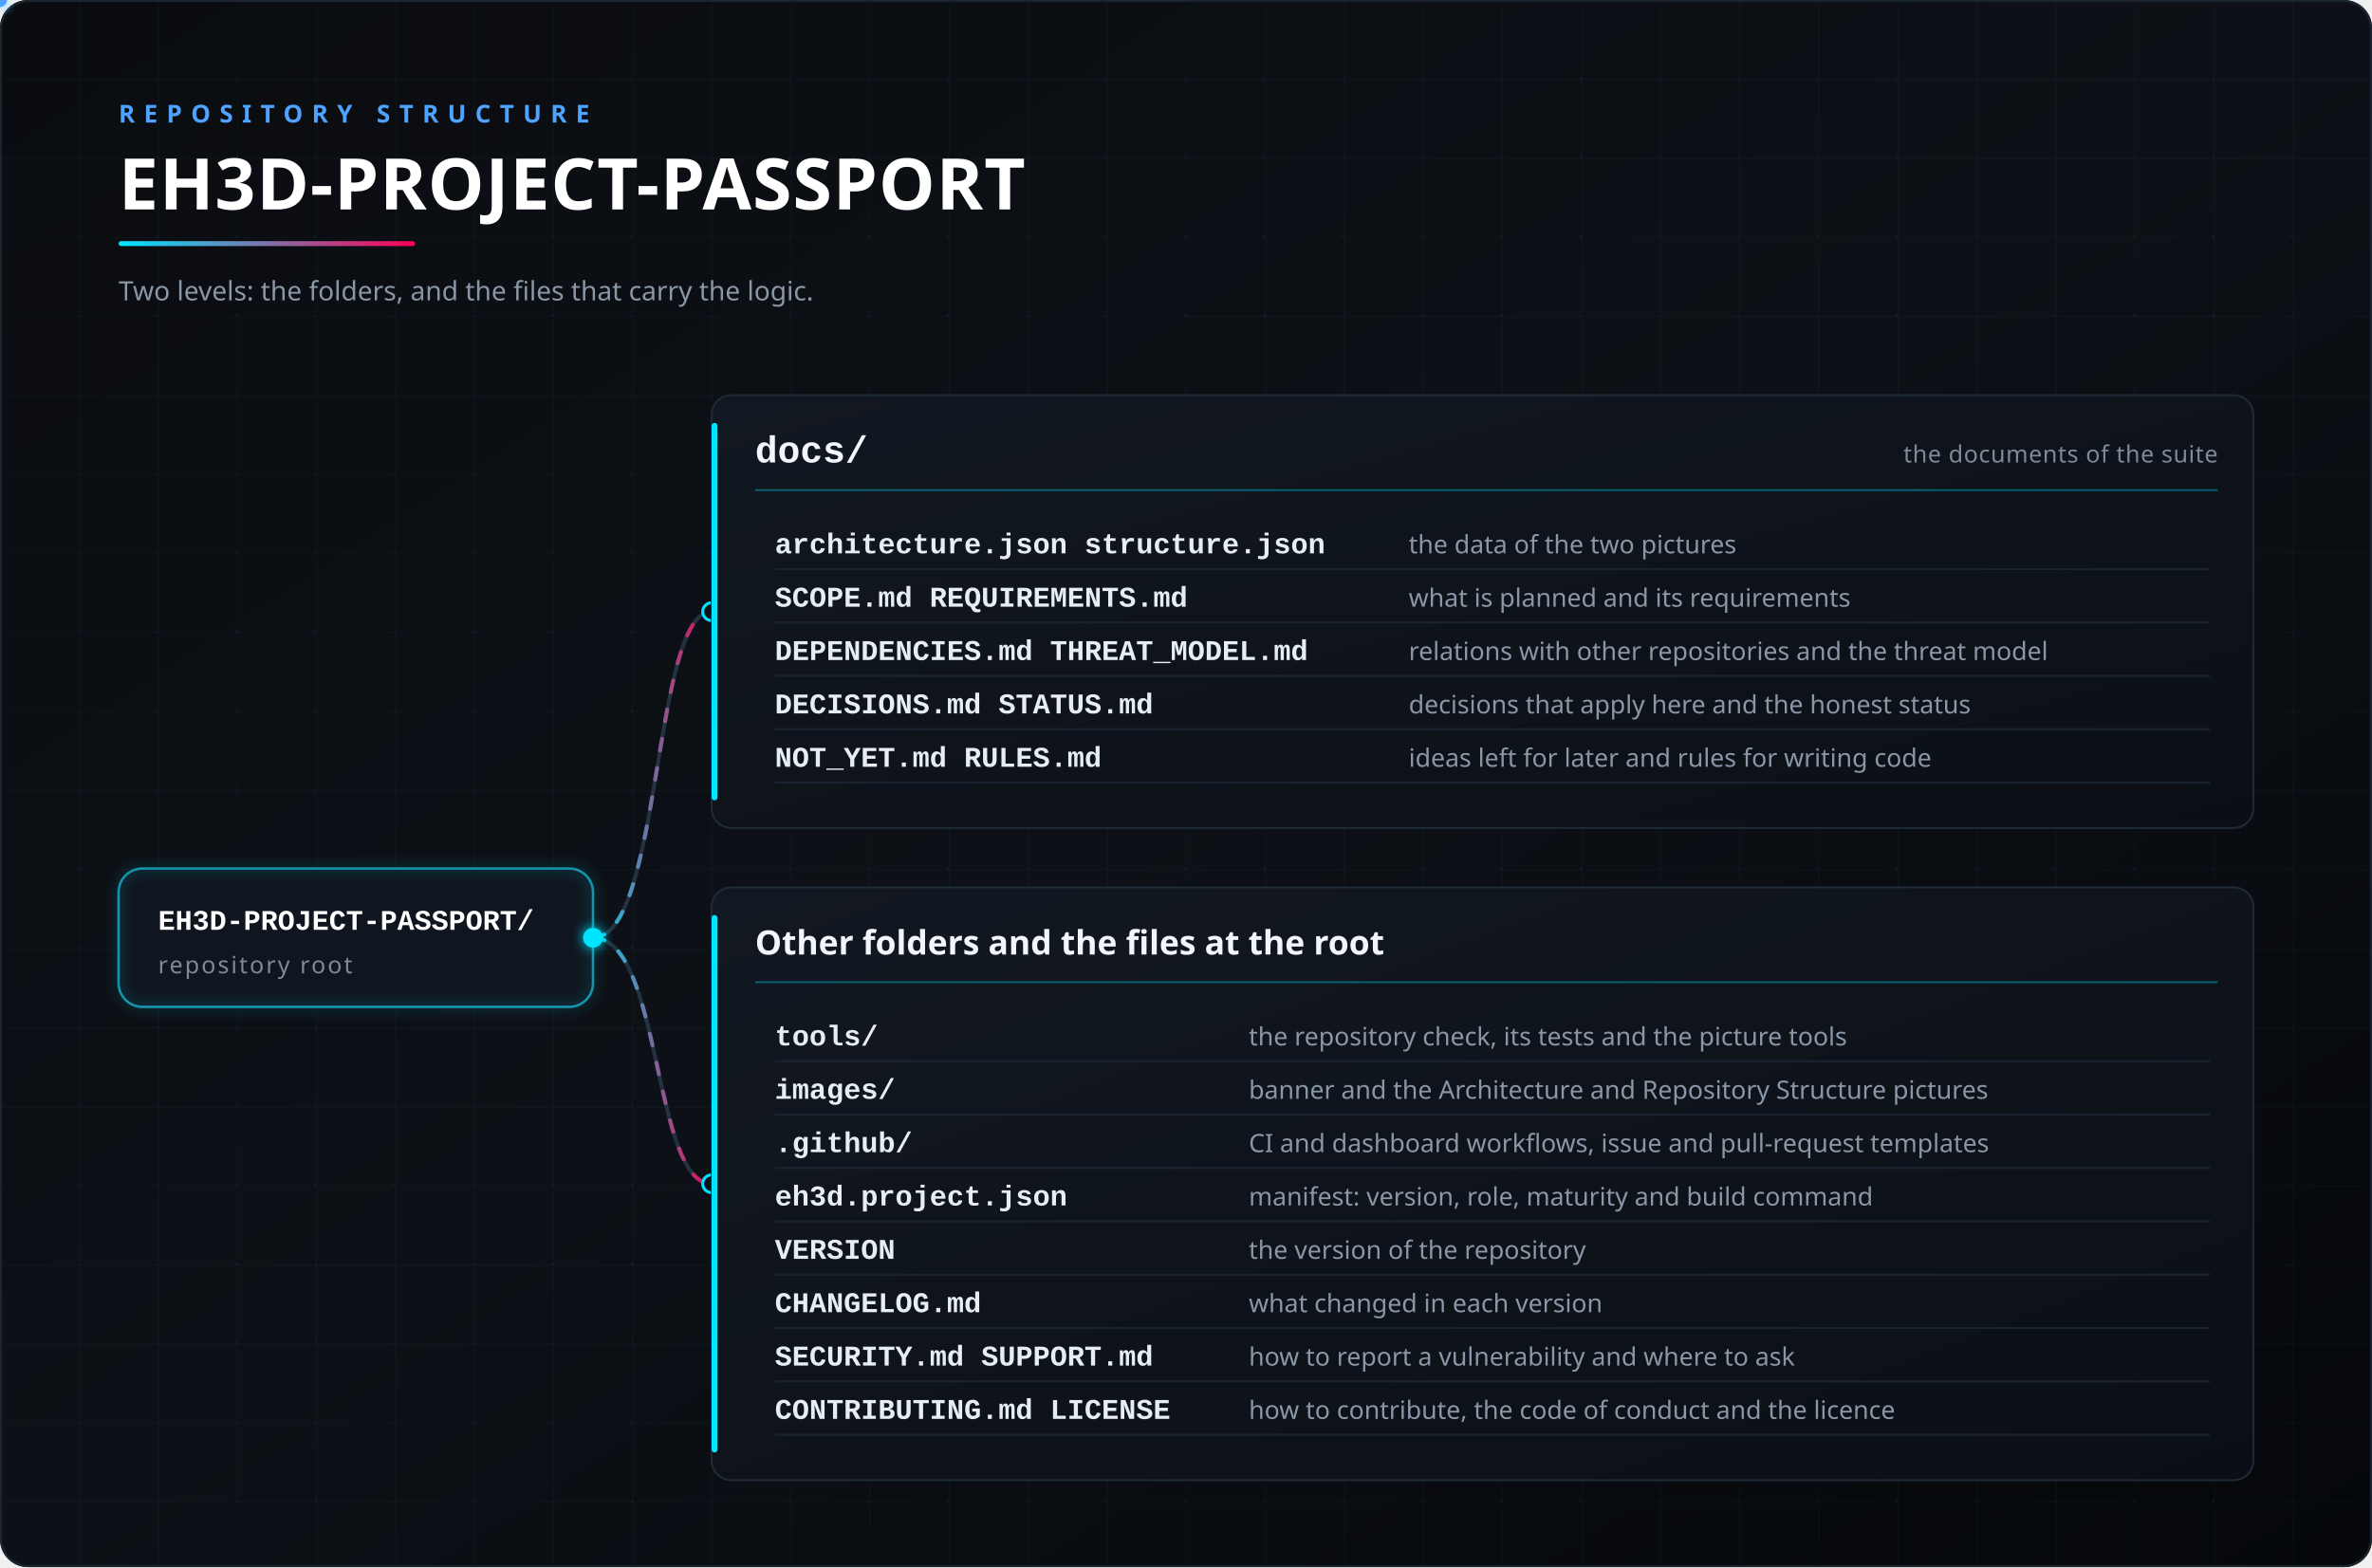
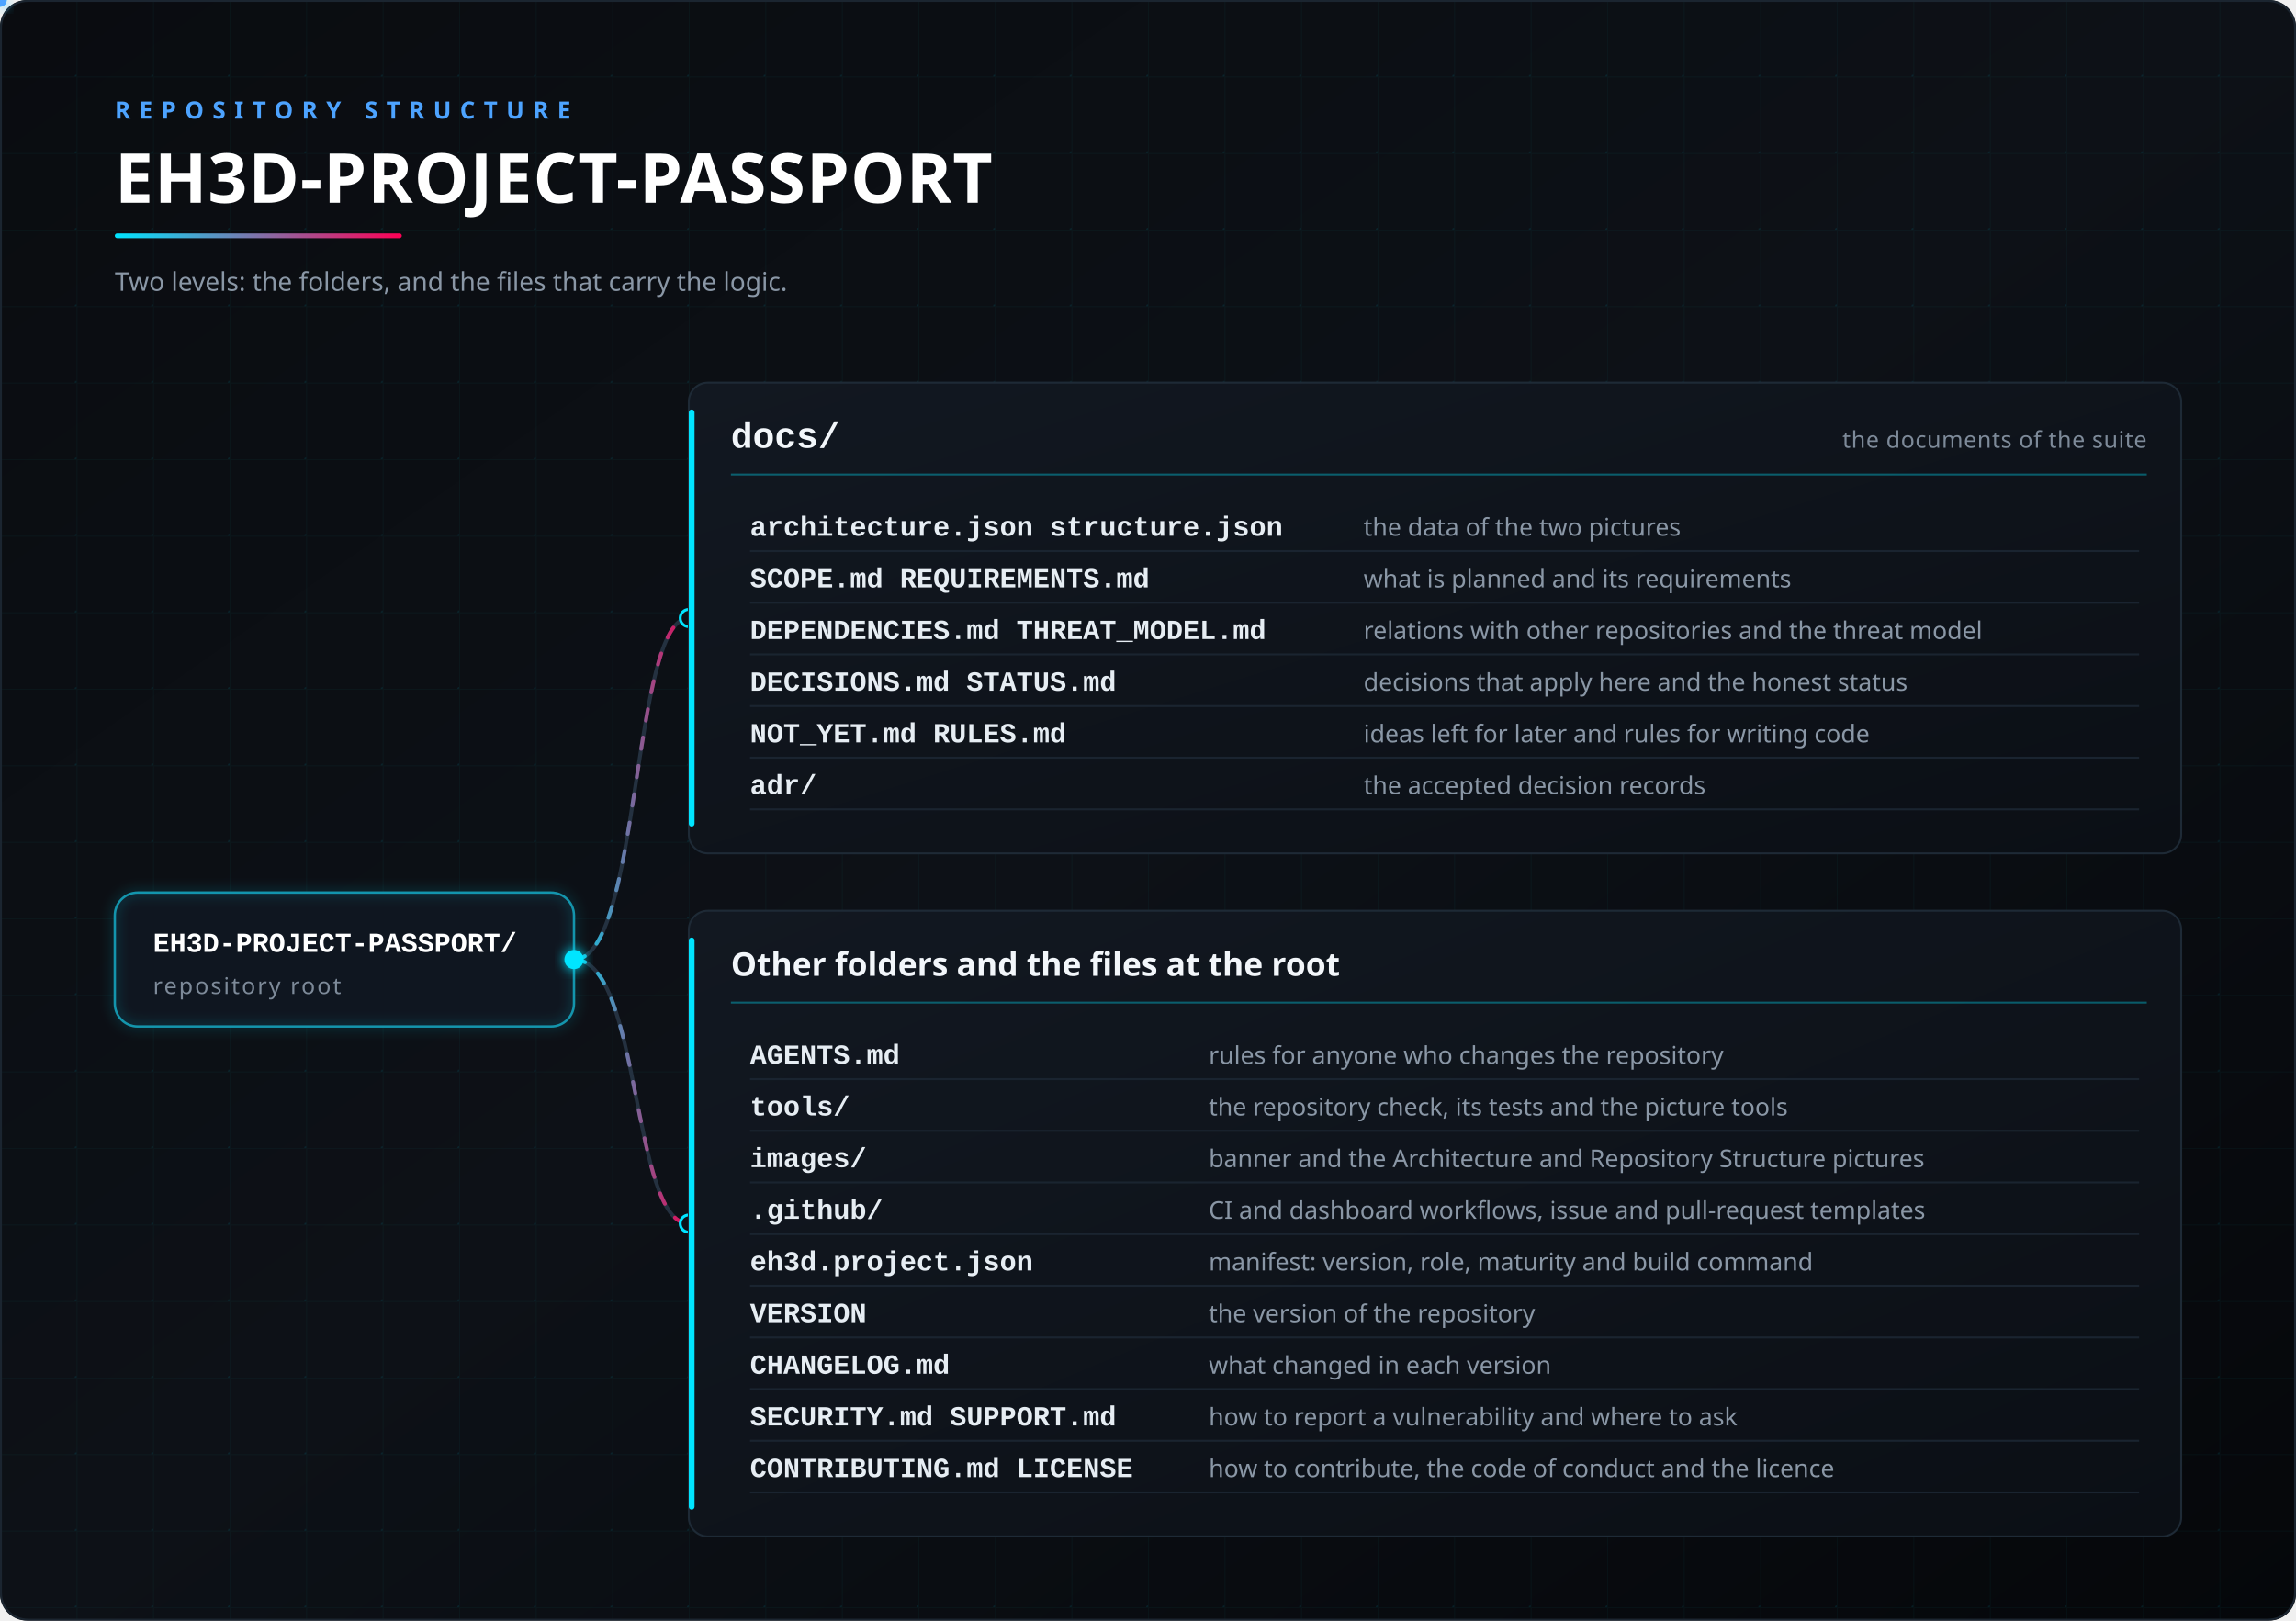
- <svg xmlns="http://www.w3.org/2000/svg" viewBox="0 0 1200 793" width="100%" role="img" aria-labelledby="t d">
+ <svg xmlns="http://www.w3.org/2000/svg" viewBox="0 0 1200 847" width="100%" role="img" aria-labelledby="t d">
  <defs>
    <linearGradient id="bg" x1="0" y1="0" x2="1" y2="1">
      <stop offset="0" stop-color="#0A0C10" />
      <stop offset="0.5" stop-color="#0D1117" />
      <stop offset="1" stop-color="#05070A" />
    </linearGradient>
    <linearGradient id="card" x1="0" y1="0" x2="1" y2="1">
      <stop offset="0" stop-color="#121821" />
      <stop offset="1" stop-color="#0B0F15" />
    </linearGradient>
    <linearGradient id="line" x1="0" y1="0" x2="1" y2="0">
      <stop offset="0" stop-color="#00E5FF" />
      <stop offset="1" stop-color="#FF0055" />
    </linearGradient>
    <filter id="glow" x="-50%" y="-50%" width="200%" height="200%">
      <feGaussianBlur stdDeviation="3" result="b" />
      <feMerge>
        <feMergeNode in="b" />
        <feMergeNode in="SourceGraphic" />
      </feMerge>
    </filter>
    <pattern id="grid" width="40" height="40" patternUnits="userSpaceOnUse">
      <path d="M40 0H0V40" fill="none" stroke="#00E5FF" stroke-opacity="0.035" />
      <circle cx="40" cy="40" r="1" fill="#00E5FF" fill-opacity="0.09" />
    </pattern>
  </defs>
-   <rect width="1200" height="793" rx="14" fill="url(#bg)" />
-   <rect width="1200" height="793" rx="14" fill="url(#grid)" />
-   <rect x="0.5" y="0.5" width="1199" height="792" rx="14" fill="none" stroke="#1B2530" />
+   <rect width="1200" height="847" rx="14" fill="url(#bg)" />
+   <rect width="1200" height="847" rx="14" fill="url(#grid)" />
+   <rect x="0.5" y="0.5" width="1199" height="846" rx="14" fill="none" stroke="#1B2530" />
  <text x="60" y="62" font-family="'Segoe UI','Noto Sans','Noto Sans CJK SC','Microsoft YaHei','Yu Gothic','Helvetica Neue',Helvetica,Arial,sans-serif" font-size="12.5" font-weight="600" fill="#4DA3FF" text-anchor="start" letter-spacing="4.5">REPOSITORY STRUCTURE</text>
  <text x="60" y="106" font-family="'Segoe UI','Noto Sans','Noto Sans CJK SC','Microsoft YaHei','Yu Gothic','Helvetica Neue',Helvetica,Arial,sans-serif" font-size="36" font-weight="700" fill="#FFFFFF" text-anchor="start" letter-spacing="0.5">EH3D-PROJECT-PASSPORT</text>
  <rect x="60" y="122" width="150" height="2.5" rx="1.25" fill="url(#line)">
    <animate attributeName="width" values="40;150;150" keyTimes="0;0.4;1" dur="3s" repeatCount="indefinite" />
  </rect>
  <text x="60" y="152" font-family="'Segoe UI','Noto Sans','Noto Sans CJK SC','Microsoft YaHei','Yu Gothic','Helvetica Neue',Helvetica,Arial,sans-serif" font-size="13.5" font-weight="400" fill="#8A97A6" text-anchor="start">Two levels: the folders, and the files that carry the logic.</text>
-   <path id="c0" d="M300,474.5 C335,474.5 330,309.5 360,309.5" fill="none" stroke="#243140" stroke-width="2" />
-   <path d="M300,474.5 C335,474.5 330,309.5 360,309.5" fill="none" stroke="url(#line)" stroke-width="2" stroke-linecap="round" stroke-dasharray="6 9" opacity="0.9">
+   <path id="c0" d="M300,501.5 C335,501.5 330,323 360,323" fill="none" stroke="#243140" stroke-width="2" />
+   <path d="M300,501.5 C335,501.5 330,323 360,323" fill="none" stroke="url(#line)" stroke-width="2" stroke-linecap="round" stroke-dasharray="6 9" opacity="0.9">
    <animate attributeName="stroke-dashoffset" from="0" to="-30" dur="1.6s" repeatCount="indefinite" />
  </path>
-   <circle cx="360" cy="309.5" r="4.5" fill="#0D1117" stroke="#00E5FF" stroke-width="1.5" />
-   <path id="c1" d="M300,474.5 C335,474.5 330,599 360,599" fill="none" stroke="#243140" stroke-width="2" />
-   <path d="M300,474.5 C335,474.5 330,599 360,599" fill="none" stroke="url(#line)" stroke-width="2" stroke-linecap="round" stroke-dasharray="6 9" opacity="0.9">
+   <circle cx="360" cy="323" r="4.5" fill="#0D1117" stroke="#00E5FF" stroke-width="1.5" />
+   <path id="c1" d="M300,501.5 C335,501.5 330,639.5 360,639.5" fill="none" stroke="#243140" stroke-width="2" />
+   <path d="M300,501.5 C335,501.5 330,639.5 360,639.5" fill="none" stroke="url(#line)" stroke-width="2" stroke-linecap="round" stroke-dasharray="6 9" opacity="0.9">
    <animate attributeName="stroke-dashoffset" from="0" to="-30" dur="1.6s" repeatCount="indefinite" />
  </path>
-   <circle cx="360" cy="599" r="4.5" fill="#0D1117" stroke="#00E5FF" stroke-width="1.5" />
+   <circle cx="360" cy="639.5" r="4.5" fill="#0D1117" stroke="#00E5FF" stroke-width="1.5" />
  <circle r="3.5" fill="#00E5FF" filter="url(#glow)">
    <animateMotion dur="3.4s" repeatCount="indefinite">
      <mpath href="#c0" />
    </animateMotion>
  </circle>
  <circle r="3.5" fill="#4DA3FF" filter="url(#glow)">
    <animateMotion dur="4.2s" repeatCount="indefinite">
      <mpath href="#c1" />
    </animateMotion>
  </circle>
-   <rect x="60" y="439.5" width="240" height="70" rx="12" fill="#0F1620" stroke="#2A3A4C" stroke-width="1.2" />
-   <rect x="60" y="439.5" width="240" height="70" rx="12" fill="none" stroke="#00E5FF" stroke-opacity="0.5" stroke-width="1.2" filter="url(#glow)">
+   <rect x="60" y="466.5" width="240" height="70" rx="12" fill="#0F1620" stroke="#2A3A4C" stroke-width="1.2" />
+   <rect x="60" y="466.5" width="240" height="70" rx="12" fill="none" stroke="#00E5FF" stroke-opacity="0.5" stroke-width="1.2" filter="url(#glow)">
    <animate attributeName="stroke-opacity" values="0.15;0.6;0.15" dur="3.6s" repeatCount="indefinite" />
  </rect>
-   <text x="80" y="470.5" font-family="'JetBrains Mono','Cascadia Code','SFMono-Regular',Consolas,'Liberation Mono',monospace" font-size="14.4" font-weight="700" fill="#FFFFFF" text-anchor="start">EH3D-PROJECT-PASSPORT/</text>
-   <text x="80" y="492.5" font-family="'Segoe UI','Noto Sans','Noto Sans CJK SC','Microsoft YaHei','Yu Gothic','Helvetica Neue',Helvetica,Arial,sans-serif" font-size="12" font-weight="400" fill="#7D8A99" text-anchor="start" letter-spacing="1">repository root</text>
-   <circle cx="300" cy="474.5" r="5" fill="#00E5FF" filter="url(#glow)" />
-   <rect x="360" y="200" width="780" height="219" rx="10" fill="url(#card)" stroke="#1E2A36" stroke-width="1" />
-   <rect x="360" y="214" width="3" height="191" rx="1.5" fill="#00E5FF">
+   <text x="80" y="497.5" font-family="'JetBrains Mono','Cascadia Code','SFMono-Regular',Consolas,'Liberation Mono',monospace" font-size="14.4" font-weight="700" fill="#FFFFFF" text-anchor="start">EH3D-PROJECT-PASSPORT/</text>
+   <text x="80" y="519.5" font-family="'Segoe UI','Noto Sans','Noto Sans CJK SC','Microsoft YaHei','Yu Gothic','Helvetica Neue',Helvetica,Arial,sans-serif" font-size="12" font-weight="400" fill="#7D8A99" text-anchor="start" letter-spacing="1">repository root</text>
+   <circle cx="300" cy="501.5" r="5" fill="#00E5FF" filter="url(#glow)" />
+   <rect x="360" y="200" width="780" height="246" rx="10" fill="url(#card)" stroke="#1E2A36" stroke-width="1" />
+   <rect x="360" y="214" width="3" height="218" rx="1.5" fill="#00E5FF">
    <animate attributeName="opacity" values="0.55;1;0.55" dur="4s" begin="0s" repeatCount="indefinite" />
  </rect>
  <text x="382" y="234" font-family="'JetBrains Mono','Cascadia Code','SFMono-Regular',Consolas,'Liberation Mono',monospace" font-size="19" font-weight="700" fill="#F2F6FA" text-anchor="start">docs/</text>
  <text x="1122" y="234" font-family="'Segoe UI','Noto Sans','Noto Sans CJK SC','Microsoft YaHei','Yu Gothic','Helvetica Neue',Helvetica,Arial,sans-serif" font-size="12" font-weight="400" fill="#7D8A99" text-anchor="end" letter-spacing="0.3">the documents of the suite</text>
  <line x1="382" y1="248" x2="1122" y2="248" stroke="#00E5FF" stroke-opacity="0.35" stroke-width="1" />
  <text x="392" y="280" font-family="'JetBrains Mono','Cascadia Code','SFMono-Regular',Consolas,'Liberation Mono',monospace" font-size="14.5" font-weight="600" fill="#E6EDF3" text-anchor="start">architecture.json  structure.json</text>
  <text x="712.67" y="280" font-family="'Segoe UI','Noto Sans','Noto Sans CJK SC','Microsoft YaHei','Yu Gothic','Helvetica Neue',Helvetica,Arial,sans-serif" font-size="12.8" font-weight="400" fill="#8A97A6" text-anchor="start">the data of the two pictures</text>
  <line x1="392" y1="288" x2="1118" y2="288" stroke="#1A2430" stroke-width="1" />
  <text x="392" y="307" font-family="'JetBrains Mono','Cascadia Code','SFMono-Regular',Consolas,'Liberation Mono',monospace" font-size="14.5" font-weight="600" fill="#E6EDF3" text-anchor="start">SCOPE.md  REQUIREMENTS.md</text>
  <text x="712.67" y="307" font-family="'Segoe UI','Noto Sans','Noto Sans CJK SC','Microsoft YaHei','Yu Gothic','Helvetica Neue',Helvetica,Arial,sans-serif" font-size="12.8" font-weight="400" fill="#8A97A6" text-anchor="start">what is planned and its requirements</text>
  <line x1="392" y1="315" x2="1118" y2="315" stroke="#1A2430" stroke-width="1" />
  <text x="392" y="334" font-family="'JetBrains Mono','Cascadia Code','SFMono-Regular',Consolas,'Liberation Mono',monospace" font-size="14.5" font-weight="600" fill="#E6EDF3" text-anchor="start">DEPENDENCIES.md  THREAT_MODEL.md</text>
  <text x="712.67" y="334" font-family="'Segoe UI','Noto Sans','Noto Sans CJK SC','Microsoft YaHei','Yu Gothic','Helvetica Neue',Helvetica,Arial,sans-serif" font-size="12.8" font-weight="400" fill="#8A97A6" text-anchor="start">relations with other repositories and the threat model</text>
  <line x1="392" y1="342" x2="1118" y2="342" stroke="#1A2430" stroke-width="1" />
  <text x="392" y="361" font-family="'JetBrains Mono','Cascadia Code','SFMono-Regular',Consolas,'Liberation Mono',monospace" font-size="14.5" font-weight="600" fill="#E6EDF3" text-anchor="start">DECISIONS.md  STATUS.md</text>
  <text x="712.67" y="361" font-family="'Segoe UI','Noto Sans','Noto Sans CJK SC','Microsoft YaHei','Yu Gothic','Helvetica Neue',Helvetica,Arial,sans-serif" font-size="12.8" font-weight="400" fill="#8A97A6" text-anchor="start">decisions that apply here and the honest status</text>
  <line x1="392" y1="369" x2="1118" y2="369" stroke="#1A2430" stroke-width="1" />
  <text x="392" y="388" font-family="'JetBrains Mono','Cascadia Code','SFMono-Regular',Consolas,'Liberation Mono',monospace" font-size="14.5" font-weight="600" fill="#E6EDF3" text-anchor="start">NOT_YET.md  RULES.md</text>
  <text x="712.67" y="388" font-family="'Segoe UI','Noto Sans','Noto Sans CJK SC','Microsoft YaHei','Yu Gothic','Helvetica Neue',Helvetica,Arial,sans-serif" font-size="12.8" font-weight="400" fill="#8A97A6" text-anchor="start">ideas left for later and rules for writing code</text>
  <line x1="392" y1="396" x2="1118" y2="396" stroke="#1A2430" stroke-width="1" />
-   <rect x="360" y="449" width="780" height="300" rx="10" fill="url(#card)" stroke="#1E2A36" stroke-width="1" />
-   <rect x="360" y="463" width="3" height="272" rx="1.5" fill="#00E5FF">
+   <text x="392" y="415" font-family="'JetBrains Mono','Cascadia Code','SFMono-Regular',Consolas,'Liberation Mono',monospace" font-size="14.5" font-weight="600" fill="#E6EDF3" text-anchor="start">adr/</text>
+   <text x="712.67" y="415" font-family="'Segoe UI','Noto Sans','Noto Sans CJK SC','Microsoft YaHei','Yu Gothic','Helvetica Neue',Helvetica,Arial,sans-serif" font-size="12.8" font-weight="400" fill="#8A97A6" text-anchor="start">the accepted decision records</text>
+   <line x1="392" y1="423" x2="1118" y2="423" stroke="#1A2430" stroke-width="1" />
+   <rect x="360" y="476" width="780" height="327" rx="10" fill="url(#card)" stroke="#1E2A36" stroke-width="1" />
+   <rect x="360" y="490" width="3" height="299" rx="1.5" fill="#00E5FF">
    <animate attributeName="opacity" values="0.55;1;0.55" dur="4s" begin="0.6s" repeatCount="indefinite" />
  </rect>
-   <text x="382" y="483" font-family="'Segoe UI','Noto Sans','Noto Sans CJK SC','Microsoft YaHei','Yu Gothic','Helvetica Neue',Helvetica,Arial,sans-serif" font-size="17" font-weight="700" fill="#F2F6FA" text-anchor="start">Other folders and the files at the root</text>
-   <line x1="382" y1="497" x2="1122" y2="497" stroke="#00E5FF" stroke-opacity="0.35" stroke-width="1" />
-   <text x="392" y="529" font-family="'JetBrains Mono','Cascadia Code','SFMono-Regular',Consolas,'Liberation Mono',monospace" font-size="14.5" font-weight="600" fill="#E6EDF3" text-anchor="start">tools/</text>
-   <text x="631.76" y="529" font-family="'Segoe UI','Noto Sans','Noto Sans CJK SC','Microsoft YaHei','Yu Gothic','Helvetica Neue',Helvetica,Arial,sans-serif" font-size="12.8" font-weight="400" fill="#8A97A6" text-anchor="start">the repository check, its tests and the picture tools</text>
-   <line x1="392" y1="537" x2="1118" y2="537" stroke="#1A2430" stroke-width="1" />
-   <text x="392" y="556" font-family="'JetBrains Mono','Cascadia Code','SFMono-Regular',Consolas,'Liberation Mono',monospace" font-size="14.5" font-weight="600" fill="#E6EDF3" text-anchor="start">images/</text>
-   <text x="631.76" y="556" font-family="'Segoe UI','Noto Sans','Noto Sans CJK SC','Microsoft YaHei','Yu Gothic','Helvetica Neue',Helvetica,Arial,sans-serif" font-size="12.8" font-weight="400" fill="#8A97A6" text-anchor="start">banner and the Architecture and Repository Structure pictures</text>
+   <text x="382" y="510" font-family="'Segoe UI','Noto Sans','Noto Sans CJK SC','Microsoft YaHei','Yu Gothic','Helvetica Neue',Helvetica,Arial,sans-serif" font-size="17" font-weight="700" fill="#F2F6FA" text-anchor="start">Other folders and the files at the root</text>
+   <line x1="382" y1="524" x2="1122" y2="524" stroke="#00E5FF" stroke-opacity="0.35" stroke-width="1" />
+   <text x="392" y="556" font-family="'JetBrains Mono','Cascadia Code','SFMono-Regular',Consolas,'Liberation Mono',monospace" font-size="14.5" font-weight="600" fill="#E6EDF3" text-anchor="start">AGENTS.md</text>
+   <text x="631.76" y="556" font-family="'Segoe UI','Noto Sans','Noto Sans CJK SC','Microsoft YaHei','Yu Gothic','Helvetica Neue',Helvetica,Arial,sans-serif" font-size="12.8" font-weight="400" fill="#8A97A6" text-anchor="start">rules for anyone who changes the repository</text>
  <line x1="392" y1="564" x2="1118" y2="564" stroke="#1A2430" stroke-width="1" />
-   <text x="392" y="583" font-family="'JetBrains Mono','Cascadia Code','SFMono-Regular',Consolas,'Liberation Mono',monospace" font-size="14.5" font-weight="600" fill="#E6EDF3" text-anchor="start">.github/</text>
-   <text x="631.76" y="583" font-family="'Segoe UI','Noto Sans','Noto Sans CJK SC','Microsoft YaHei','Yu Gothic','Helvetica Neue',Helvetica,Arial,sans-serif" font-size="12.8" font-weight="400" fill="#8A97A6" text-anchor="start">CI and dashboard workflows, issue and pull-request templates</text>
+   <text x="392" y="583" font-family="'JetBrains Mono','Cascadia Code','SFMono-Regular',Consolas,'Liberation Mono',monospace" font-size="14.5" font-weight="600" fill="#E6EDF3" text-anchor="start">tools/</text>
+   <text x="631.76" y="583" font-family="'Segoe UI','Noto Sans','Noto Sans CJK SC','Microsoft YaHei','Yu Gothic','Helvetica Neue',Helvetica,Arial,sans-serif" font-size="12.8" font-weight="400" fill="#8A97A6" text-anchor="start">the repository check, its tests and the picture tools</text>
  <line x1="392" y1="591" x2="1118" y2="591" stroke="#1A2430" stroke-width="1" />
-   <text x="392" y="610" font-family="'JetBrains Mono','Cascadia Code','SFMono-Regular',Consolas,'Liberation Mono',monospace" font-size="14.5" font-weight="600" fill="#E6EDF3" text-anchor="start">eh3d.project.json</text>
-   <text x="631.76" y="610" font-family="'Segoe UI','Noto Sans','Noto Sans CJK SC','Microsoft YaHei','Yu Gothic','Helvetica Neue',Helvetica,Arial,sans-serif" font-size="12.8" font-weight="400" fill="#8A97A6" text-anchor="start">manifest: version, role, maturity and build command</text>
+   <text x="392" y="610" font-family="'JetBrains Mono','Cascadia Code','SFMono-Regular',Consolas,'Liberation Mono',monospace" font-size="14.5" font-weight="600" fill="#E6EDF3" text-anchor="start">images/</text>
+   <text x="631.76" y="610" font-family="'Segoe UI','Noto Sans','Noto Sans CJK SC','Microsoft YaHei','Yu Gothic','Helvetica Neue',Helvetica,Arial,sans-serif" font-size="12.8" font-weight="400" fill="#8A97A6" text-anchor="start">banner and the Architecture and Repository Structure pictures</text>
  <line x1="392" y1="618" x2="1118" y2="618" stroke="#1A2430" stroke-width="1" />
-   <text x="392" y="637" font-family="'JetBrains Mono','Cascadia Code','SFMono-Regular',Consolas,'Liberation Mono',monospace" font-size="14.5" font-weight="600" fill="#E6EDF3" text-anchor="start">VERSION</text>
-   <text x="631.76" y="637" font-family="'Segoe UI','Noto Sans','Noto Sans CJK SC','Microsoft YaHei','Yu Gothic','Helvetica Neue',Helvetica,Arial,sans-serif" font-size="12.8" font-weight="400" fill="#8A97A6" text-anchor="start">the version of the repository</text>
+   <text x="392" y="637" font-family="'JetBrains Mono','Cascadia Code','SFMono-Regular',Consolas,'Liberation Mono',monospace" font-size="14.5" font-weight="600" fill="#E6EDF3" text-anchor="start">.github/</text>
+   <text x="631.76" y="637" font-family="'Segoe UI','Noto Sans','Noto Sans CJK SC','Microsoft YaHei','Yu Gothic','Helvetica Neue',Helvetica,Arial,sans-serif" font-size="12.8" font-weight="400" fill="#8A97A6" text-anchor="start">CI and dashboard workflows, issue and pull-request templates</text>
  <line x1="392" y1="645" x2="1118" y2="645" stroke="#1A2430" stroke-width="1" />
-   <text x="392" y="664" font-family="'JetBrains Mono','Cascadia Code','SFMono-Regular',Consolas,'Liberation Mono',monospace" font-size="14.5" font-weight="600" fill="#E6EDF3" text-anchor="start">CHANGELOG.md</text>
-   <text x="631.76" y="664" font-family="'Segoe UI','Noto Sans','Noto Sans CJK SC','Microsoft YaHei','Yu Gothic','Helvetica Neue',Helvetica,Arial,sans-serif" font-size="12.8" font-weight="400" fill="#8A97A6" text-anchor="start">what changed in each version</text>
+   <text x="392" y="664" font-family="'JetBrains Mono','Cascadia Code','SFMono-Regular',Consolas,'Liberation Mono',monospace" font-size="14.5" font-weight="600" fill="#E6EDF3" text-anchor="start">eh3d.project.json</text>
+   <text x="631.76" y="664" font-family="'Segoe UI','Noto Sans','Noto Sans CJK SC','Microsoft YaHei','Yu Gothic','Helvetica Neue',Helvetica,Arial,sans-serif" font-size="12.8" font-weight="400" fill="#8A97A6" text-anchor="start">manifest: version, role, maturity and build command</text>
  <line x1="392" y1="672" x2="1118" y2="672" stroke="#1A2430" stroke-width="1" />
-   <text x="392" y="691" font-family="'JetBrains Mono','Cascadia Code','SFMono-Regular',Consolas,'Liberation Mono',monospace" font-size="14.5" font-weight="600" fill="#E6EDF3" text-anchor="start">SECURITY.md  SUPPORT.md</text>
-   <text x="631.76" y="691" font-family="'Segoe UI','Noto Sans','Noto Sans CJK SC','Microsoft YaHei','Yu Gothic','Helvetica Neue',Helvetica,Arial,sans-serif" font-size="12.8" font-weight="400" fill="#8A97A6" text-anchor="start">how to report a vulnerability and where to ask</text>
+   <text x="392" y="691" font-family="'JetBrains Mono','Cascadia Code','SFMono-Regular',Consolas,'Liberation Mono',monospace" font-size="14.5" font-weight="600" fill="#E6EDF3" text-anchor="start">VERSION</text>
+   <text x="631.76" y="691" font-family="'Segoe UI','Noto Sans','Noto Sans CJK SC','Microsoft YaHei','Yu Gothic','Helvetica Neue',Helvetica,Arial,sans-serif" font-size="12.8" font-weight="400" fill="#8A97A6" text-anchor="start">the version of the repository</text>
  <line x1="392" y1="699" x2="1118" y2="699" stroke="#1A2430" stroke-width="1" />
-   <text x="392" y="718" font-family="'JetBrains Mono','Cascadia Code','SFMono-Regular',Consolas,'Liberation Mono',monospace" font-size="14.5" font-weight="600" fill="#E6EDF3" text-anchor="start">CONTRIBUTING.md  LICENSE</text>
-   <text x="631.76" y="718" font-family="'Segoe UI','Noto Sans','Noto Sans CJK SC','Microsoft YaHei','Yu Gothic','Helvetica Neue',Helvetica,Arial,sans-serif" font-size="12.8" font-weight="400" fill="#8A97A6" text-anchor="start">how to contribute, the code of conduct and the licence</text>
+   <text x="392" y="718" font-family="'JetBrains Mono','Cascadia Code','SFMono-Regular',Consolas,'Liberation Mono',monospace" font-size="14.5" font-weight="600" fill="#E6EDF3" text-anchor="start">CHANGELOG.md</text>
+   <text x="631.76" y="718" font-family="'Segoe UI','Noto Sans','Noto Sans CJK SC','Microsoft YaHei','Yu Gothic','Helvetica Neue',Helvetica,Arial,sans-serif" font-size="12.8" font-weight="400" fill="#8A97A6" text-anchor="start">what changed in each version</text>
  <line x1="392" y1="726" x2="1118" y2="726" stroke="#1A2430" stroke-width="1" />
+   <text x="392" y="745" font-family="'JetBrains Mono','Cascadia Code','SFMono-Regular',Consolas,'Liberation Mono',monospace" font-size="14.5" font-weight="600" fill="#E6EDF3" text-anchor="start">SECURITY.md  SUPPORT.md</text>
+   <text x="631.76" y="745" font-family="'Segoe UI','Noto Sans','Noto Sans CJK SC','Microsoft YaHei','Yu Gothic','Helvetica Neue',Helvetica,Arial,sans-serif" font-size="12.8" font-weight="400" fill="#8A97A6" text-anchor="start">how to report a vulnerability and where to ask</text>
+   <line x1="392" y1="753" x2="1118" y2="753" stroke="#1A2430" stroke-width="1" />
+   <text x="392" y="772" font-family="'JetBrains Mono','Cascadia Code','SFMono-Regular',Consolas,'Liberation Mono',monospace" font-size="14.5" font-weight="600" fill="#E6EDF3" text-anchor="start">CONTRIBUTING.md  LICENSE</text>
+   <text x="631.76" y="772" font-family="'Segoe UI','Noto Sans','Noto Sans CJK SC','Microsoft YaHei','Yu Gothic','Helvetica Neue',Helvetica,Arial,sans-serif" font-size="12.8" font-weight="400" fill="#8A97A6" text-anchor="start">how to contribute, the code of conduct and the licence</text>
+   <line x1="392" y1="780" x2="1118" y2="780" stroke="#1A2430" stroke-width="1" />
</svg>
